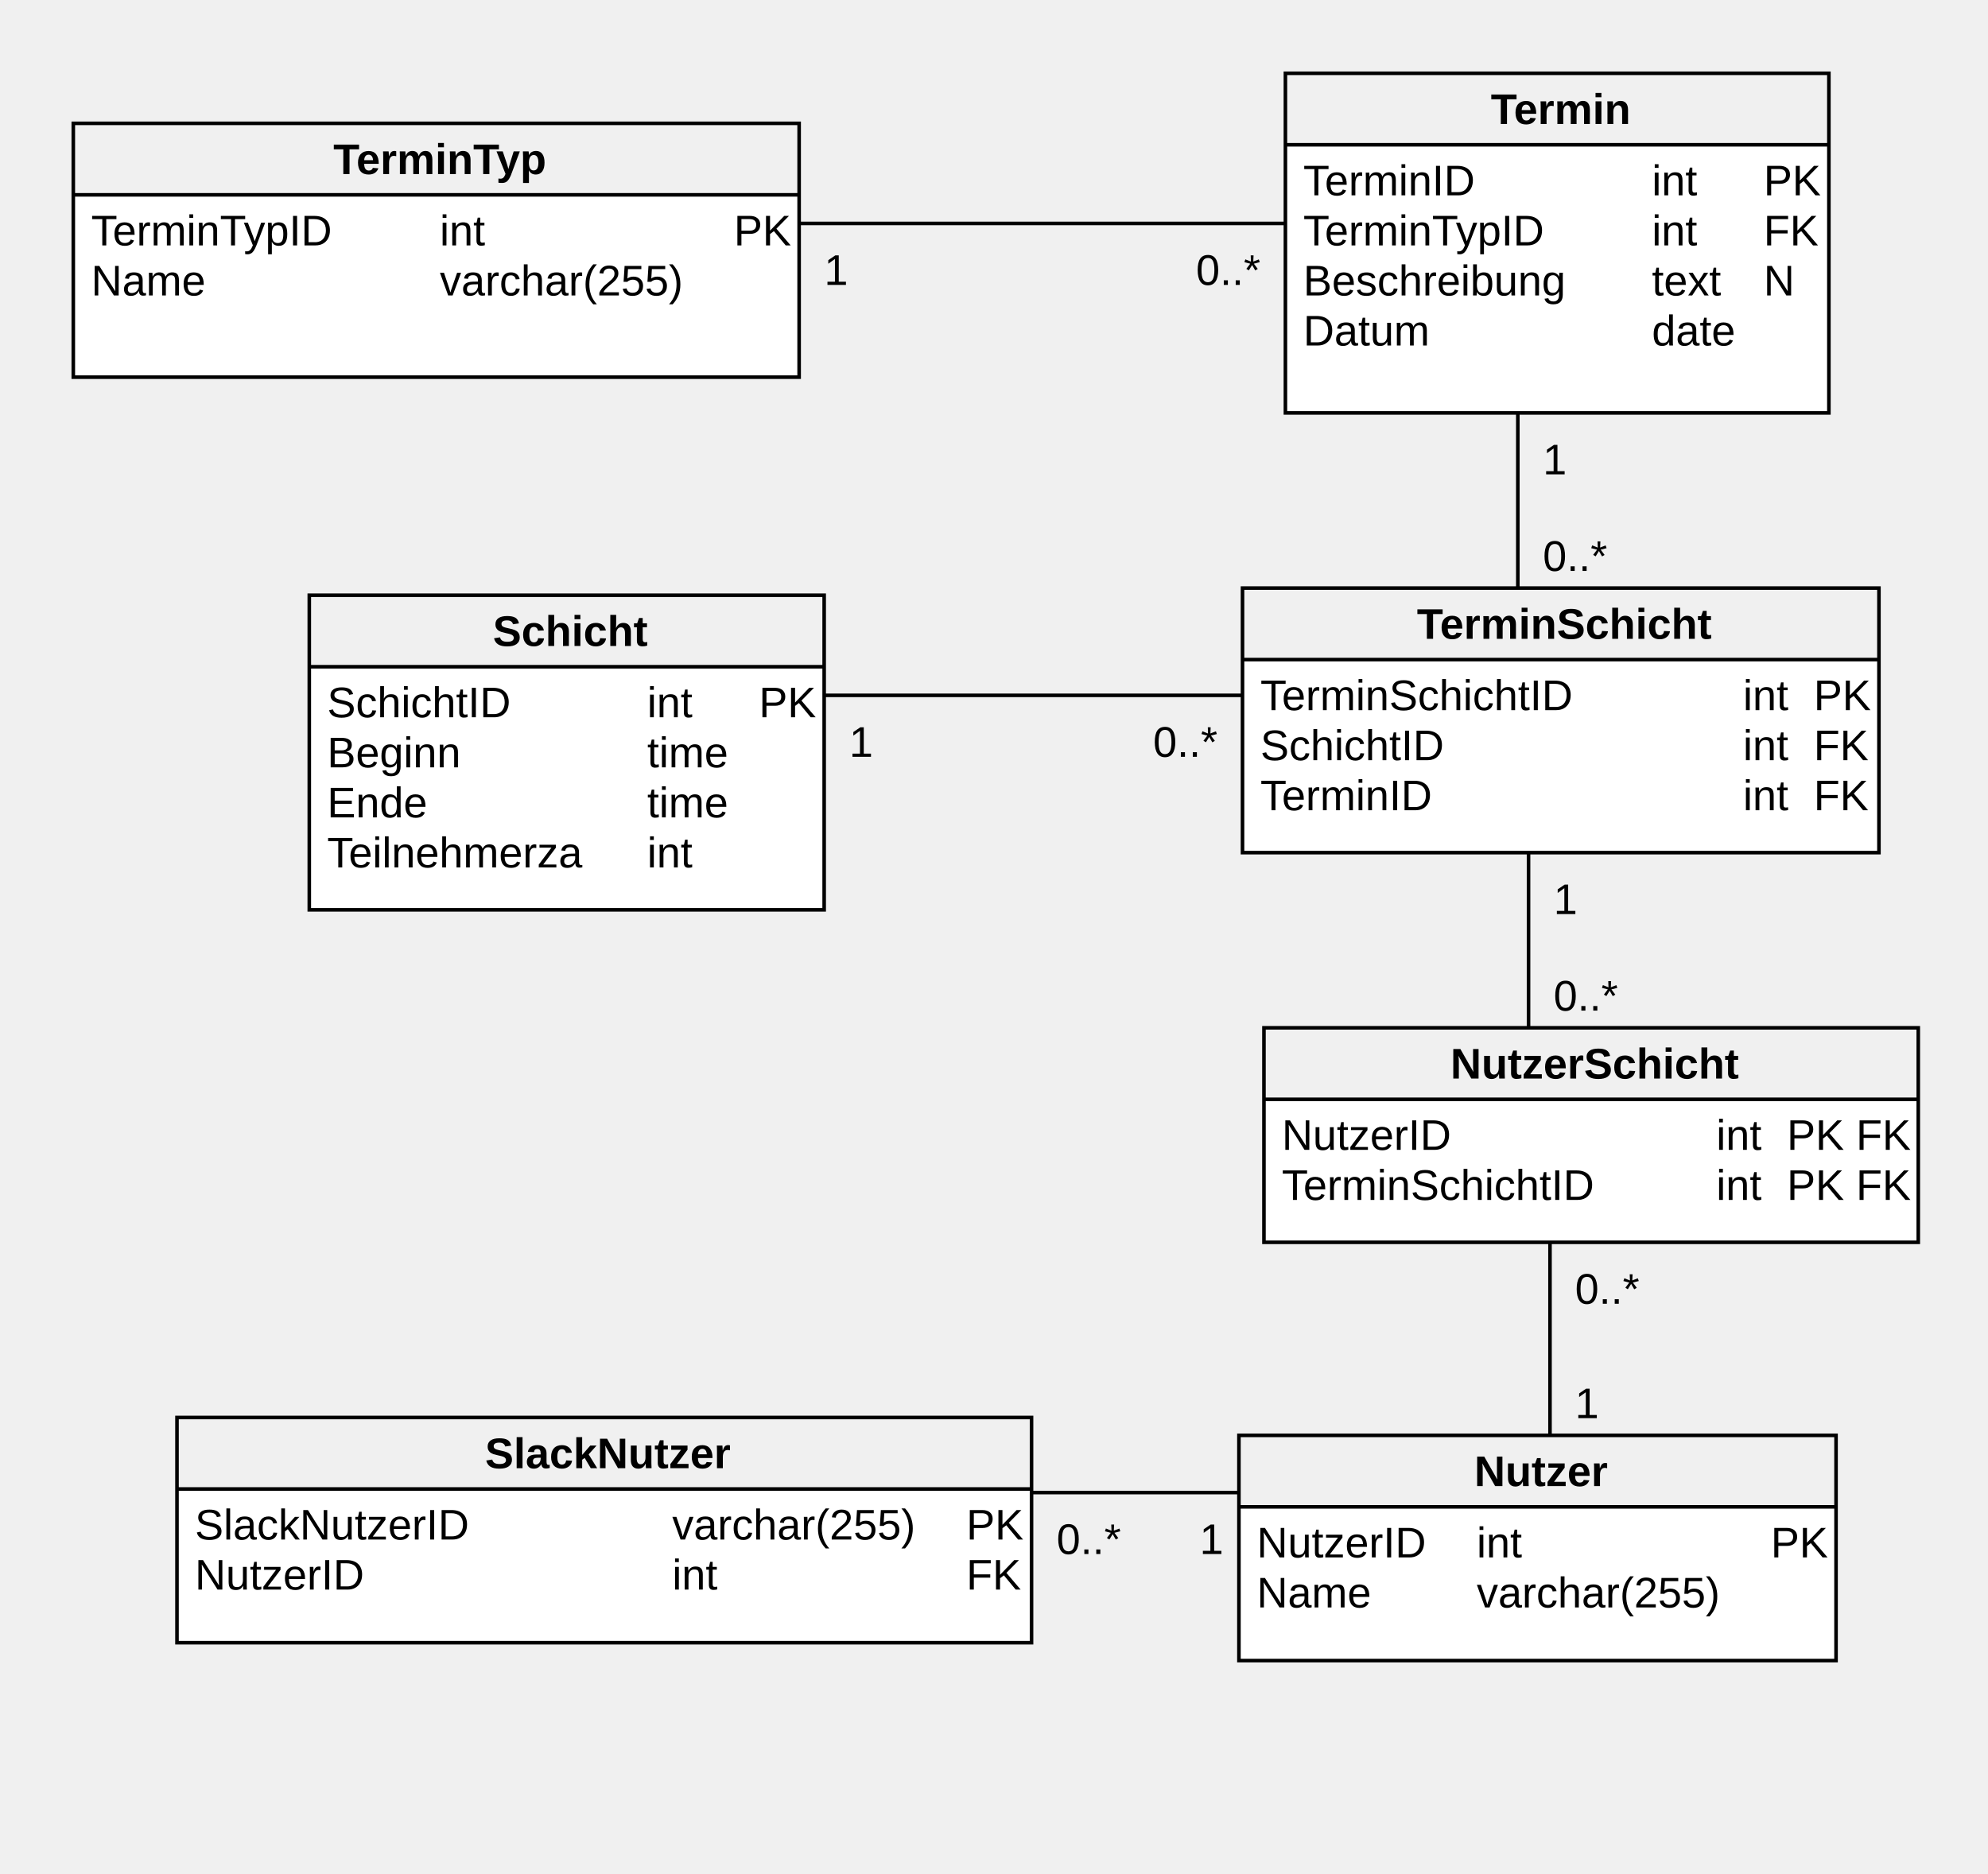
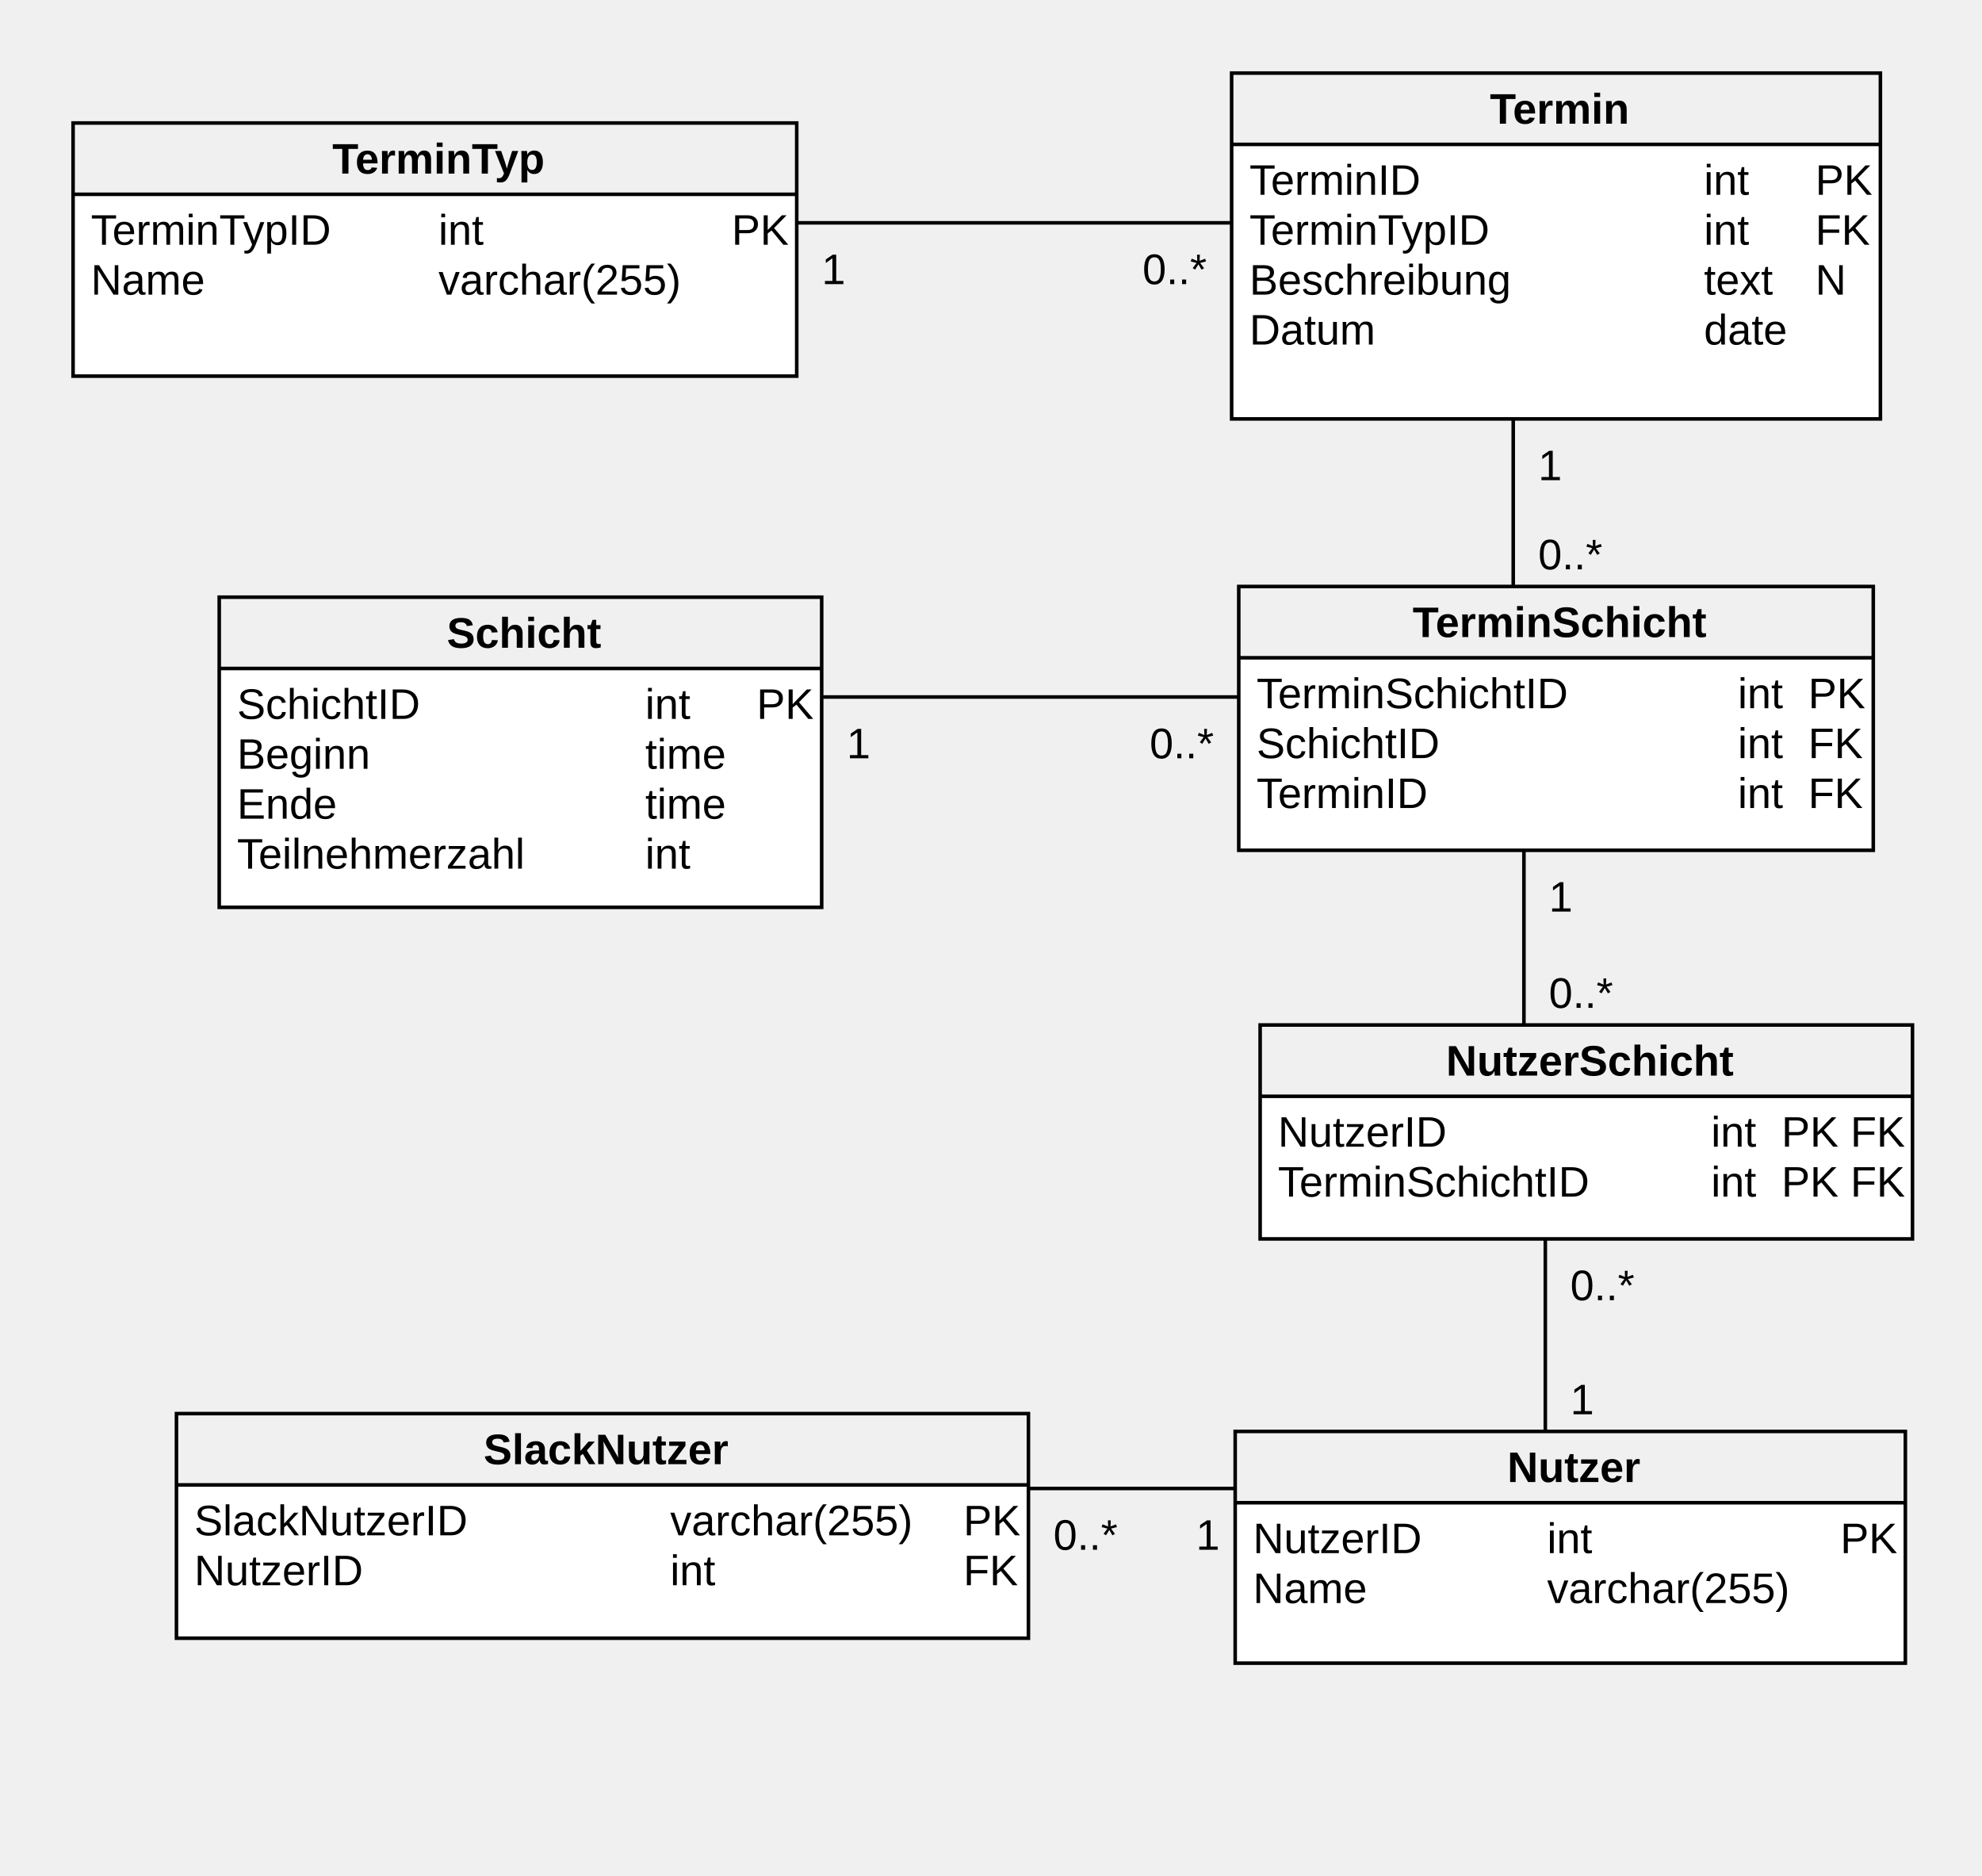
- <svg xmlns="http://www.w3.org/2000/svg" height="524.0" width="556.0" version="1.1" id="svg480">
+ <svg xmlns="http://www.w3.org/2000/svg" height="526.0" width="556.0" version="1.1" id="svg480">
  <defs id="defs484" />
  <g id="g14" class="reference" transform="translate(0.5,0.5)">
    <polyline style="fill:none;stroke:#000000;stroke-linejoin:miter" id="polyline4" points="414.0,436.0 433.0,436.0 433.0,315.0 441.0,315.0" />
    <g id="g8" transform="translate(439,353)">
      <text style="font-weight:400;font-size:12px;font-family:arial, sans-serif;fill:#000000" id="text6" y="11.191" x="1" font-weight="400" font-size="12">0..*</text>
    </g>
    <g id="g12" transform="translate(439,385)">
      <text style="font-weight:400;font-size:12px;font-family:arial, sans-serif;fill:#000000" id="text10" y="11.191" x="1" font-weight="400" font-size="12">1</text>
    </g>
  </g>
  <g id="g26" class="reference" transform="translate(0.5,0.5)">
    <polyline style="fill:none;stroke:#000000;stroke-linejoin:miter" id="polyline16" points="435.0,200.0 427.0,200.0 427.0,315.0" />
    <g id="g20" transform="translate(433,271)">
      <text style="font-weight:400;font-size:12px;font-family:arial, sans-serif;fill:#000000" id="text18" y="11.191" x="1" font-weight="400" font-size="12">0..*</text>
    </g>
    <g id="g24" transform="translate(433,244)">
      <text style="font-weight:400;font-size:12px;font-family:arial, sans-serif;fill:#000000" id="text22" y="11.191" x="1" font-weight="400" font-size="12">1</text>
    </g>
  </g>
  <g id="g38" class="reference" transform="translate(0.5,0.5)">
    <polyline style="fill:none;stroke:#000000;stroke-linejoin:miter" id="polyline28" points="414.0,429.0 433.0,429.0 433.0,417.0 165.0,417.0" />
    <g id="g32" transform="translate(294,423)">
      <text style="font-weight:400;font-size:12px;font-family:arial, sans-serif;fill:#000000" id="text30" y="11.191" x="1" font-weight="400" font-size="12">0..*</text>
    </g>
    <g id="g36" transform="translate(334,423)">
      <text style="font-weight:400;font-size:12px;font-family:arial, sans-serif;fill:#000000" id="text34" y="11.191" x="1" font-weight="400" font-size="12">1</text>
    </g>
  </g>
  <g id="g50" class="reference" transform="translate(0.5,0.5)">
-     <polyline style="fill:none;stroke:#000000;stroke-linejoin:miter" id="polyline40" points="92.0,62.0 427.0,62.0 427.0,64.0" />
-     <g id="g44" transform="translate(333,68)">
+     <polyline style="fill:none;stroke:#000000;stroke-linejoin:miter" id="polyline40" points="92.0,62.0 413.0,62.0 413.0,64.0" />
+     <g id="g44" transform="translate(319,68)">
      <text style="font-weight:400;font-size:12px;font-family:arial, sans-serif;fill:#000000" id="text42" y="11.191" x="1" font-weight="400" font-size="12">0..*</text>
    </g>
    <g id="g48" transform="translate(229,68)">
      <text style="font-weight:400;font-size:12px;font-family:arial, sans-serif;fill:#000000" id="text46" y="11.191" x="1" font-weight="400" font-size="12">1</text>
    </g>
  </g>
  <g id="g62" class="reference" transform="translate(0.5,0.5)">
-     <polyline style="fill:none;stroke:#000000;stroke-linejoin:miter" id="polyline52" points="427.0,58.0 424.0,58.0 424.0,190.0 435.0,190.0" />
+     <polyline style="fill:none;stroke:#000000;stroke-linejoin:miter" id="polyline52" points="413.0,58.0 424.0,58.0 424.0,190.0 435.0,190.0" />
    <g id="g56" transform="translate(430,148)">
      <text style="font-weight:400;font-size:12px;font-family:arial, sans-serif;fill:#000000" id="text54" y="11.191" x="1" font-weight="400" font-size="12">0..*</text>
    </g>
-     <g id="g60" transform="translate(430,121)">
+     <g id="g60" transform="translate(430,123)">
      <text style="font-weight:400;font-size:12px;font-family:arial, sans-serif;fill:#000000" id="text58" y="11.191" x="1" font-weight="400" font-size="12">1</text>
    </g>
  </g>
  <g id="g74" class="reference" transform="translate(0.5,0.5)">
-     <polyline style="fill:none;stroke:#000000;stroke-linejoin:miter" id="polyline64" points="158.0,194.0 434.0,194.0 434.0,200.0" />
-     <g id="g68" transform="translate(321,200)">
+     <polyline style="fill:none;stroke:#000000;stroke-linejoin:miter" id="polyline64" points="133.0,195.0 434.0,195.0 434.0,200.0" />
+     <g id="g68" transform="translate(321,201)">
      <text style="font-weight:400;font-size:12px;font-family:arial, sans-serif;fill:#000000" id="text66" y="11.191" x="1" font-weight="400" font-size="12">0..*</text>
    </g>
-     <g id="g72" transform="translate(236,200)">
+     <g id="g72" transform="translate(236,201)">
      <text style="font-weight:400;font-size:12px;font-family:arial, sans-serif;fill:#000000" id="text70" y="11.191" x="1" font-weight="400" font-size="12">1</text>
    </g>
  </g>
  <g id="g120" transform="translate(346.5,401.5)" class="table">
    <g id="g78">
-       <rect style="fill:#f0f0f0" y="0" x="0" id="rect76" width="167" height="20" />
+       <rect style="fill:#f0f0f0" y="0" x="0" id="rect76" width="188" height="20" />
    </g>
    <g id="g82">
-       <text style="font-weight:700;font-size:12px;font-family:arial, sans-serif;text-anchor:middle;fill:#000000" id="text80" y="14.191" x="84.5" font-weight="700" font-size="12">Nutzer</text>
+       <text style="font-weight:700;font-size:12px;font-family:arial, sans-serif;text-anchor:middle;fill:#000000" id="text80" y="14.191" x="95" font-weight="700" font-size="12">Nutzer</text>
    </g>
    <g id="g116" transform="translate(0,20)">
-       <rect style="fill:#ffffff" y="0" x="0" id="rect84" width="167" height="43" />
+       <rect style="fill:#ffffff" y="0" x="0" id="rect84" width="188" height="45" />
      <g id="g94" transform="translate(4,3)">
        <g id="g88">
          <text style="font-weight:400;font-size:12px;font-family:arial, sans-serif;fill:#000000" id="text86" y="11.139" x="1" font-weight="400" font-size="12">NutzerID</text>
        </g>
        <g id="g92" transform="translate(0,14)">
          <text style="font-weight:400;font-size:12px;font-family:arial, sans-serif;fill:#000000" id="text90" y="11.139" x="1" font-weight="400" font-size="12">Name</text>
        </g>
      </g>
-       <g id="g104" transform="translate(65.5,3)">
+       <g id="g104" transform="translate(86.5,3)">
        <g id="g98">
          <text style="font-weight:400;font-size:12px;font-family:arial, sans-serif;fill:#000000" id="text96" y="11.139" x="1" font-weight="400" font-size="12">int</text>
        </g>
        <g id="g102" transform="translate(0,14)">
          <text style="font-weight:400;font-size:12px;font-family:arial, sans-serif;fill:#000000" id="text100" y="11.139" x="1" font-weight="400" font-size="12">varchar(255)</text>
        </g>
      </g>
-       <g id="g114" transform="translate(147.75,3)">
+       <g id="g114" transform="translate(168.75,3)">
        <g id="g108">
          <text style="font-weight:400;font-size:12px;font-family:arial, sans-serif;fill:#000000" id="text106" y="11.139" x="1" font-weight="400" font-size="12">PK</text>
        </g>
        <g id="g112" transform="translate(0,14)">
          <text style="font-weight:400;font-size:12px;font-family:arial, sans-serif;fill:#000000" id="text110" y="11.139" x="1" font-weight="400" font-size="12" />
        </g>
      </g>
    </g>
-     <polyline style="fill:none;stroke:#000000;stroke-linejoin:miter" id="polyline118" points="0.0,20.0 0.0,0.0 167.0,0.0 167.0,20.0 0.0,20.0 0.0,63.0 167.0,63.0 167.0,20.0" />
+     <polyline style="fill:none;stroke:#000000;stroke-linejoin:miter" id="polyline118" points="0.0,20.0 0.0,0.0 188.0,0.0 188.0,20.0 0.0,20.0 0.0,65.0 188.0,65.0 188.0,20.0" />
  </g>
  <g id="g166" transform="translate(353.5,287.5)" class="table">
    <g id="g124">
      <rect style="fill:#f0f0f0" y="0" x="0" id="rect122" width="183" height="20" />
    </g>
    <g id="g128">
      <text style="font-weight:700;font-size:12px;font-family:arial, sans-serif;text-anchor:middle;fill:#000000" id="text126" y="14.191" x="92.5" font-weight="700" font-size="12">NutzerSchicht</text>
    </g>
    <g id="g162" transform="translate(0,20)">
      <rect style="fill:#ffffff" y="0" x="0" id="rect130" width="183" height="40" />
      <g id="g140" transform="translate(4,3)">
        <g id="g134">
          <text style="font-weight:400;font-size:12px;font-family:arial, sans-serif;fill:#000000" id="text132" y="11.139" x="1" font-weight="400" font-size="12">NutzerID</text>
        </g>
        <g id="g138" transform="translate(0,14)">
          <text style="font-weight:400;font-size:12px;font-family:arial, sans-serif;fill:#000000" id="text136" y="11.139" x="1" font-weight="400" font-size="12">TerminSchichtID</text>
        </g>
      </g>
      <g id="g150" transform="translate(125.5,3)">
        <g id="g144">
          <text style="font-weight:400;font-size:12px;font-family:arial, sans-serif;fill:#000000" id="text142" y="11.139" x="1" font-weight="400" font-size="12">int</text>
        </g>
        <g id="g148" transform="translate(0,14)">
          <text style="font-weight:400;font-size:12px;font-family:arial, sans-serif;fill:#000000" id="text146" y="11.139" x="1" font-weight="400" font-size="12">int</text>
        </g>
      </g>
      <g id="g160" transform="translate(145.25,3)">
        <g id="g154">
          <text style="font-weight:400;font-size:12px;font-family:arial, sans-serif;fill:#000000" id="text152" y="11.139" x="1" font-weight="400" font-size="12">PK FK</text>
        </g>
        <g id="g158" transform="translate(0,14)">
          <text style="font-weight:400;font-size:12px;font-family:arial, sans-serif;fill:#000000" id="text156" y="11.139" x="1" font-weight="400" font-size="12">PK FK</text>
        </g>
      </g>
    </g>
    <polyline style="fill:none;stroke:#000000;stroke-linejoin:miter" id="polyline164" points="0.0,20.0 0.0,0.0 183.0,0.0 183.0,20.0 0.0,20.0 0.0,60.0 183.0,60.0 183.0,20.0" />
  </g>
-   <g id="g236" transform="translate(86.5,166.5)" class="table">
+   <g id="g236" transform="translate(61.5,167.5)" class="table">
    <g id="g170">
-       <rect style="fill:#f0f0f0" y="0" x="0" id="rect168" width="144" height="20" />
+       <rect style="fill:#f0f0f0" y="0" x="0" id="rect168" width="169" height="20" />
    </g>
    <g id="g174">
-       <text style="font-weight:700;font-size:12px;font-family:arial, sans-serif;text-anchor:middle;fill:#000000" id="text172" y="14.191" x="73" font-weight="700" font-size="12">Schicht</text>
+       <text style="font-weight:700;font-size:12px;font-family:arial, sans-serif;text-anchor:middle;fill:#000000" id="text172" y="14.191" x="85.5" font-weight="700" font-size="12">Schicht</text>
    </g>
    <g id="g232" transform="translate(0,20)">
-       <rect style="fill:#ffffff" y="0" x="0" id="rect176" width="144" height="68" />
+       <rect style="fill:#ffffff" y="0" x="0" id="rect176" width="169" height="67" />
      <g id="g194" transform="translate(4,3)">
        <g id="g180">
          <text style="font-weight:400;font-size:12px;font-family:arial, sans-serif;fill:#000000" id="text178" y="11.139" x="1" font-weight="400" font-size="12">SchichtID</text>
        </g>
        <g id="g184" transform="translate(0,14)">
          <text style="font-weight:400;font-size:12px;font-family:arial, sans-serif;fill:#000000" id="text182" y="11.139" x="1" font-weight="400" font-size="12">Beginn</text>
        </g>
        <g id="g188" transform="translate(0,28)">
          <text style="font-weight:400;font-size:12px;font-family:arial, sans-serif;fill:#000000" id="text186" y="11.139" x="1" font-weight="400" font-size="12">Ende</text>
        </g>
        <g id="g192" transform="translate(0,42)">
-           <text style="font-weight:400;font-size:12px;font-family:arial, sans-serif;fill:#000000" id="text190" y="11.139" x="1" font-weight="400" font-size="12">Teilnehmerza</text>
-         </g>
-       </g>
-       <g id="g212" transform="translate(93.5,3)">
+           <text style="font-weight:400;font-size:12px;font-family:arial, sans-serif;fill:#000000" id="text190" y="11.139" x="1" font-weight="400" font-size="12">Teilnehmerzahl</text>
+         </g>
+       </g>
+       <g id="g212" transform="translate(118.5,3)">
        <g id="g198">
          <text style="font-weight:400;font-size:12px;font-family:arial, sans-serif;fill:#000000" id="text196" y="11.139" x="1" font-weight="400" font-size="12">int</text>
        </g>
        <g id="g202" transform="translate(0,14)">
          <text style="font-weight:400;font-size:12px;font-family:arial, sans-serif;fill:#000000" id="text200" y="11.139" x="1" font-weight="400" font-size="12">time</text>
        </g>
        <g id="g206" transform="translate(0,28)">
          <text style="font-weight:400;font-size:12px;font-family:arial, sans-serif;fill:#000000" id="text204" y="11.139" x="1" font-weight="400" font-size="12">time</text>
        </g>
        <g id="g210" transform="translate(0,42)">
          <text style="font-weight:400;font-size:12px;font-family:arial, sans-serif;fill:#000000" id="text208" y="11.139" x="1" font-weight="400" font-size="12">int</text>
        </g>
      </g>
-       <g id="g230" transform="translate(124.75,3)">
+       <g id="g230" transform="translate(149.75,3)">
        <g id="g216">
          <text style="font-weight:400;font-size:12px;font-family:arial, sans-serif;fill:#000000" id="text214" y="11.139" x="1" font-weight="400" font-size="12">PK</text>
        </g>
        <g id="g220" transform="translate(0,14)">
          <text style="font-weight:400;font-size:12px;font-family:arial, sans-serif;fill:#000000" id="text218" y="11.139" x="1" font-weight="400" font-size="12" />
        </g>
        <g id="g224" transform="translate(0,28)">
          <text style="font-weight:400;font-size:12px;font-family:arial, sans-serif;fill:#000000" id="text222" y="11.139" x="1" font-weight="400" font-size="12" />
        </g>
        <g id="g228" transform="translate(0,42)">
          <text style="font-weight:400;font-size:12px;font-family:arial, sans-serif;fill:#000000" id="text226" y="11.139" x="1" font-weight="400" font-size="12" />
        </g>
      </g>
    </g>
-     <polyline style="fill:none;stroke:#000000;stroke-linejoin:miter" id="polyline234" points="0.0,20.0 0.0,0.0 144.0,0.0 144.0,20.0 0.0,20.0 0.0,88.0 144.0,88.0 144.0,20.0" />
+     <polyline style="fill:none;stroke:#000000;stroke-linejoin:miter" id="polyline234" points="0.0,20.0 0.0,0.0 169.0,0.0 169.0,20.0 0.0,20.0 0.0,87.0 169.0,87.0 169.0,20.0" />
  </g>
  <g id="g282" transform="translate(49.5,396.5)" class="table">
    <g id="g240">
      <rect style="fill:#f0f0f0" y="0" x="0" id="rect238" width="239" height="20" />
    </g>
    <g id="g244">
      <text style="font-weight:700;font-size:12px;font-family:arial, sans-serif;text-anchor:middle;fill:#000000" id="text242" y="14.191" x="120.5" font-weight="700" font-size="12">SlackNutzer</text>
    </g>
    <g id="g278" transform="translate(0,20)">
      <rect style="fill:#ffffff" y="0" x="0" id="rect246" width="239" height="43" />
      <g id="g256" transform="translate(4,3)">
        <g id="g250">
          <text style="font-weight:400;font-size:12px;font-family:arial, sans-serif;fill:#000000" id="text248" y="11.139" x="1" font-weight="400" font-size="12">SlackNutzerID</text>
        </g>
        <g id="g254" transform="translate(0,14)">
          <text style="font-weight:400;font-size:12px;font-family:arial, sans-serif;fill:#000000" id="text252" y="11.139" x="1" font-weight="400" font-size="12">NutzerID</text>
        </g>
      </g>
      <g id="g266" transform="translate(137.5,3)">
        <g id="g260">
          <text style="font-weight:400;font-size:12px;font-family:arial, sans-serif;fill:#000000" id="text258" y="11.139" x="1" font-weight="400" font-size="12">varchar(255)</text>
        </g>
        <g id="g264" transform="translate(0,14)">
          <text style="font-weight:400;font-size:12px;font-family:arial, sans-serif;fill:#000000" id="text262" y="11.139" x="1" font-weight="400" font-size="12">int</text>
        </g>
      </g>
      <g id="g276" transform="translate(219.75,3)">
        <g id="g270">
          <text style="font-weight:400;font-size:12px;font-family:arial, sans-serif;fill:#000000" id="text268" y="11.139" x="1" font-weight="400" font-size="12">PK</text>
        </g>
        <g id="g274" transform="translate(0,14)">
          <text style="font-weight:400;font-size:12px;font-family:arial, sans-serif;fill:#000000" id="text272" y="11.139" x="1" font-weight="400" font-size="12">FK</text>
        </g>
      </g>
    </g>
    <polyline style="fill:none;stroke:#000000;stroke-linejoin:miter" id="polyline280" points="0.0,20.0 0.0,0.0 239.0,0.0 239.0,20.0 0.0,20.0 0.0,63.0 239.0,63.0 239.0,20.0" />
  </g>
-   <g id="g352" transform="translate(359.5,20.5)" class="table">
+   <g id="g352" transform="translate(345.5,20.5)" class="table">
    <g id="g286">
-       <rect style="fill:#f0f0f0" y="0" x="0" id="rect284" width="152" height="20" />
+       <rect style="fill:#f0f0f0" y="0" x="0" id="rect284" width="182" height="20" />
    </g>
    <g id="g290">
-       <text style="font-weight:700;font-size:12px;font-family:arial, sans-serif;text-anchor:middle;fill:#000000" id="text288" y="14.191" x="77" font-weight="700" font-size="12">Termin</text>
+       <text style="font-weight:700;font-size:12px;font-family:arial, sans-serif;text-anchor:middle;fill:#000000" id="text288" y="14.191" x="92" font-weight="700" font-size="12">Termin</text>
    </g>
    <g id="g348" transform="translate(0,20)">
-       <rect style="fill:#ffffff" y="0" x="0" id="rect292" width="152" height="75" />
+       <rect style="fill:#ffffff" y="0" x="0" id="rect292" width="182" height="77" />
      <g id="g310" transform="translate(4,3)">
        <g id="g296">
          <text style="font-weight:400;font-size:12px;font-family:arial, sans-serif;fill:#000000" id="text294" y="11.139" x="1" font-weight="400" font-size="12">TerminID</text>
        </g>
        <g id="g300" transform="translate(0,14)">
          <text style="font-weight:400;font-size:12px;font-family:arial, sans-serif;fill:#000000" id="text298" y="11.139" x="1" font-weight="400" font-size="12">TerminTypID</text>
        </g>
        <g id="g304" transform="translate(0,28)">
          <text style="font-weight:400;font-size:12px;font-family:arial, sans-serif;fill:#000000" id="text302" y="11.139" x="1" font-weight="400" font-size="12">Beschreibung</text>
        </g>
        <g id="g308" transform="translate(0,42)">
          <text style="font-weight:400;font-size:12px;font-family:arial, sans-serif;fill:#000000" id="text306" y="11.139" x="1" font-weight="400" font-size="12">Datum</text>
        </g>
      </g>
-       <g id="g328" transform="translate(101.5,3)">
+       <g id="g328" transform="translate(131.5,3)">
        <g id="g314">
          <text style="font-weight:400;font-size:12px;font-family:arial, sans-serif;fill:#000000" id="text312" y="11.139" x="1" font-weight="400" font-size="12">int</text>
        </g>
        <g id="g318" transform="translate(0,14)">
          <text style="font-weight:400;font-size:12px;font-family:arial, sans-serif;fill:#000000" id="text316" y="11.139" x="1" font-weight="400" font-size="12">int</text>
        </g>
        <g id="g322" transform="translate(0,28)">
          <text style="font-weight:400;font-size:12px;font-family:arial, sans-serif;fill:#000000" id="text320" y="11.139" x="1" font-weight="400" font-size="12">text</text>
        </g>
        <g id="g326" transform="translate(0,42)">
          <text style="font-weight:400;font-size:12px;font-family:arial, sans-serif;fill:#000000" id="text324" y="11.139" x="1" font-weight="400" font-size="12">date</text>
        </g>
      </g>
-       <g id="g346" transform="translate(132.75,3)">
+       <g id="g346" transform="translate(162.75,3)">
        <g id="g332">
          <text style="font-weight:400;font-size:12px;font-family:arial, sans-serif;fill:#000000" id="text330" y="11.139" x="1" font-weight="400" font-size="12">PK</text>
        </g>
        <g id="g336" transform="translate(0,14)">
          <text style="font-weight:400;font-size:12px;font-family:arial, sans-serif;fill:#000000" id="text334" y="11.139" x="1" font-weight="400" font-size="12">FK</text>
        </g>
        <g id="g340" transform="translate(0,28)">
          <text style="font-weight:400;font-size:12px;font-family:arial, sans-serif;fill:#000000" id="text338" y="11.139" x="1" font-weight="400" font-size="12">N</text>
        </g>
        <g id="g344" transform="translate(0,42)">
          <text style="font-weight:400;font-size:12px;font-family:arial, sans-serif;fill:#000000" id="text342" y="11.139" x="1" font-weight="400" font-size="12" />
        </g>
      </g>
    </g>
-     <polyline style="fill:none;stroke:#000000;stroke-linejoin:miter" id="polyline350" points="0.0,20.0 0.0,0.0 152.0,0.0 152.0,20.0 0.0,20.0 0.0,95.0 152.0,95.0 152.0,20.0" />
+     <polyline style="fill:none;stroke:#000000;stroke-linejoin:miter" id="polyline350" points="0.0,20.0 0.0,0.0 182.0,0.0 182.0,20.0 0.0,20.0 0.0,97.0 182.0,97.0 182.0,20.0" />
  </g>
  <g id="g410" transform="translate(347.5,164.5)" class="table">
    <g id="g356">
      <rect style="fill:#f0f0f0" y="0" x="0" id="rect354" width="178" height="20" />
    </g>
    <g id="g360">
      <text style="font-weight:700;font-size:12px;font-family:arial, sans-serif;text-anchor:middle;fill:#000000" id="text358" y="14.191" x="90" font-weight="700" font-size="12">TerminSchicht</text>
    </g>
    <g id="g406" transform="translate(0,20)">
      <rect style="fill:#ffffff" y="0" x="0" id="rect362" width="178" height="54" />
      <g id="g376" transform="translate(4,3)">
        <g id="g366">
          <text style="font-weight:400;font-size:12px;font-family:arial, sans-serif;fill:#000000" id="text364" y="11.139" x="1" font-weight="400" font-size="12">TerminSchichtID</text>
        </g>
        <g id="g370" transform="translate(0,14)">
          <text style="font-weight:400;font-size:12px;font-family:arial, sans-serif;fill:#000000" id="text368" y="11.139" x="1" font-weight="400" font-size="12">SchichtID</text>
        </g>
        <g id="g374" transform="translate(0,28)">
          <text style="font-weight:400;font-size:12px;font-family:arial, sans-serif;fill:#000000" id="text372" y="11.139" x="1" font-weight="400" font-size="12">TerminID</text>
        </g>
      </g>
      <g id="g390" transform="translate(139,3)">
        <g id="g380">
          <text style="font-weight:400;font-size:12px;font-family:arial, sans-serif;fill:#000000" id="text378" y="11.139" x="1" font-weight="400" font-size="12">int</text>
        </g>
        <g id="g384" transform="translate(0,14)">
          <text style="font-weight:400;font-size:12px;font-family:arial, sans-serif;fill:#000000" id="text382" y="11.139" x="1" font-weight="400" font-size="12">int</text>
        </g>
        <g id="g388" transform="translate(0,28)">
          <text style="font-weight:400;font-size:12px;font-family:arial, sans-serif;fill:#000000" id="text386" y="11.139" x="1" font-weight="400" font-size="12">int</text>
        </g>
      </g>
      <g id="g404" transform="translate(158.75,3)">
        <g id="g394">
          <text style="font-weight:400;font-size:12px;font-family:arial, sans-serif;fill:#000000" id="text392" y="11.139" x="1" font-weight="400" font-size="12">PK</text>
        </g>
        <g id="g398" transform="translate(0,14)">
          <text style="font-weight:400;font-size:12px;font-family:arial, sans-serif;fill:#000000" id="text396" y="11.139" x="1" font-weight="400" font-size="12">FK</text>
        </g>
        <g id="g402" transform="translate(0,28)">
          <text style="font-weight:400;font-size:12px;font-family:arial, sans-serif;fill:#000000" id="text400" y="11.139" x="1" font-weight="400" font-size="12">FK</text>
        </g>
      </g>
    </g>
    <polyline style="fill:none;stroke:#000000;stroke-linejoin:miter" id="polyline408" points="0.0,20.0 0.0,0.0 178.0,0.0 178.0,20.0 0.0,20.0 0.0,74.0 178.0,74.0 178.0,20.0" />
  </g>
  <g id="g456" transform="translate(20.5,34.5)" class="table">
    <g id="g414">
      <rect style="fill:#f0f0f0" y="0" x="0" id="rect412" width="203" height="20" />
    </g>
    <g id="g418">
      <text style="font-weight:700;font-size:12px;font-family:arial, sans-serif;text-anchor:middle;fill:#000000" id="text416" y="14.191" x="102.5" font-weight="700" font-size="12">TerminTyp</text>
    </g>
    <g id="g452" transform="translate(0,20)">
      <rect style="fill:#ffffff" y="0" x="0" id="rect420" width="203" height="51" />
      <g id="g430" transform="translate(4,3)">
        <g id="g424">
          <text style="font-weight:400;font-size:12px;font-family:arial, sans-serif;fill:#000000" id="text422" y="11.139" x="1" font-weight="400" font-size="12">TerminTypID</text>
        </g>
        <g id="g428" transform="translate(0,14)">
          <text style="font-weight:400;font-size:12px;font-family:arial, sans-serif;fill:#000000" id="text426" y="11.139" x="1" font-weight="400" font-size="12">Name</text>
        </g>
      </g>
      <g id="g440" transform="translate(101.5,3)">
        <g id="g434">
          <text style="font-weight:400;font-size:12px;font-family:arial, sans-serif;fill:#000000" id="text432" y="11.139" x="1" font-weight="400" font-size="12">int</text>
        </g>
        <g id="g438" transform="translate(0,14)">
          <text style="font-weight:400;font-size:12px;font-family:arial, sans-serif;fill:#000000" id="text436" y="11.139" x="1" font-weight="400" font-size="12">varchar(255)</text>
        </g>
      </g>
      <g id="g450" transform="translate(183.75,3)">
        <g id="g444">
          <text style="font-weight:400;font-size:12px;font-family:arial, sans-serif;fill:#000000" id="text442" y="11.139" x="1" font-weight="400" font-size="12">PK</text>
        </g>
        <g id="g448" transform="translate(0,14)">
          <text style="font-weight:400;font-size:12px;font-family:arial, sans-serif;fill:#000000" id="text446" y="11.139" x="1" font-weight="400" font-size="12" />
        </g>
      </g>
    </g>
    <polyline style="fill:none;stroke:#000000;stroke-linejoin:miter" id="polyline454" points="0.0,20.0 0.0,0.0 203.0,0.0 203.0,20.0 0.0,20.0 0.0,71.0 203.0,71.0 203.0,20.0" />
  </g>
</svg>
